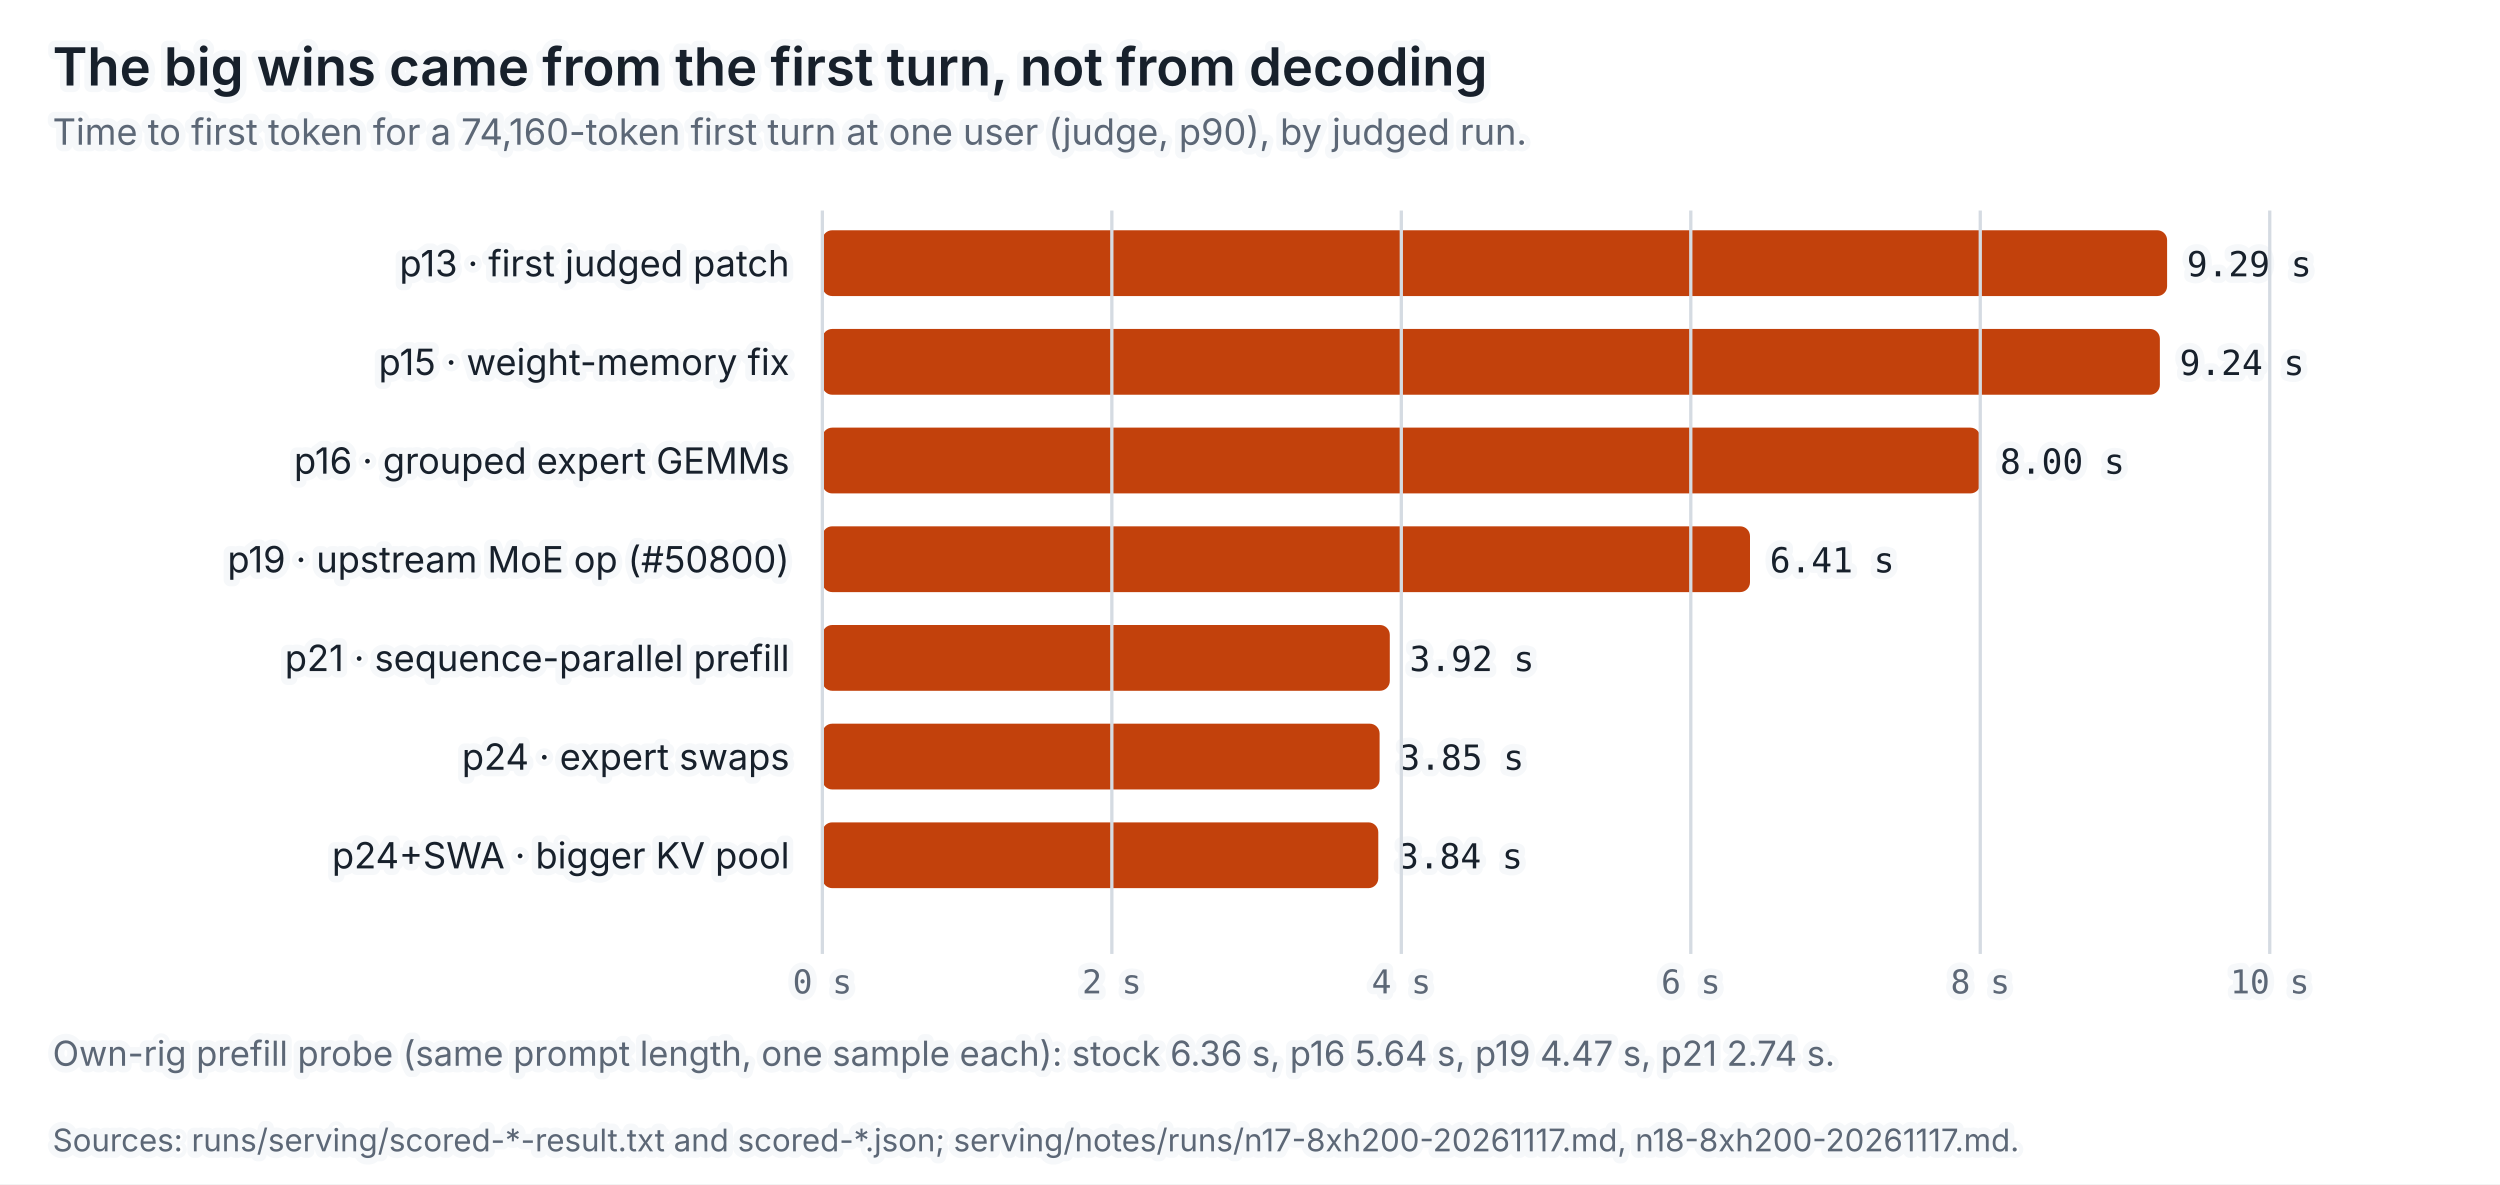
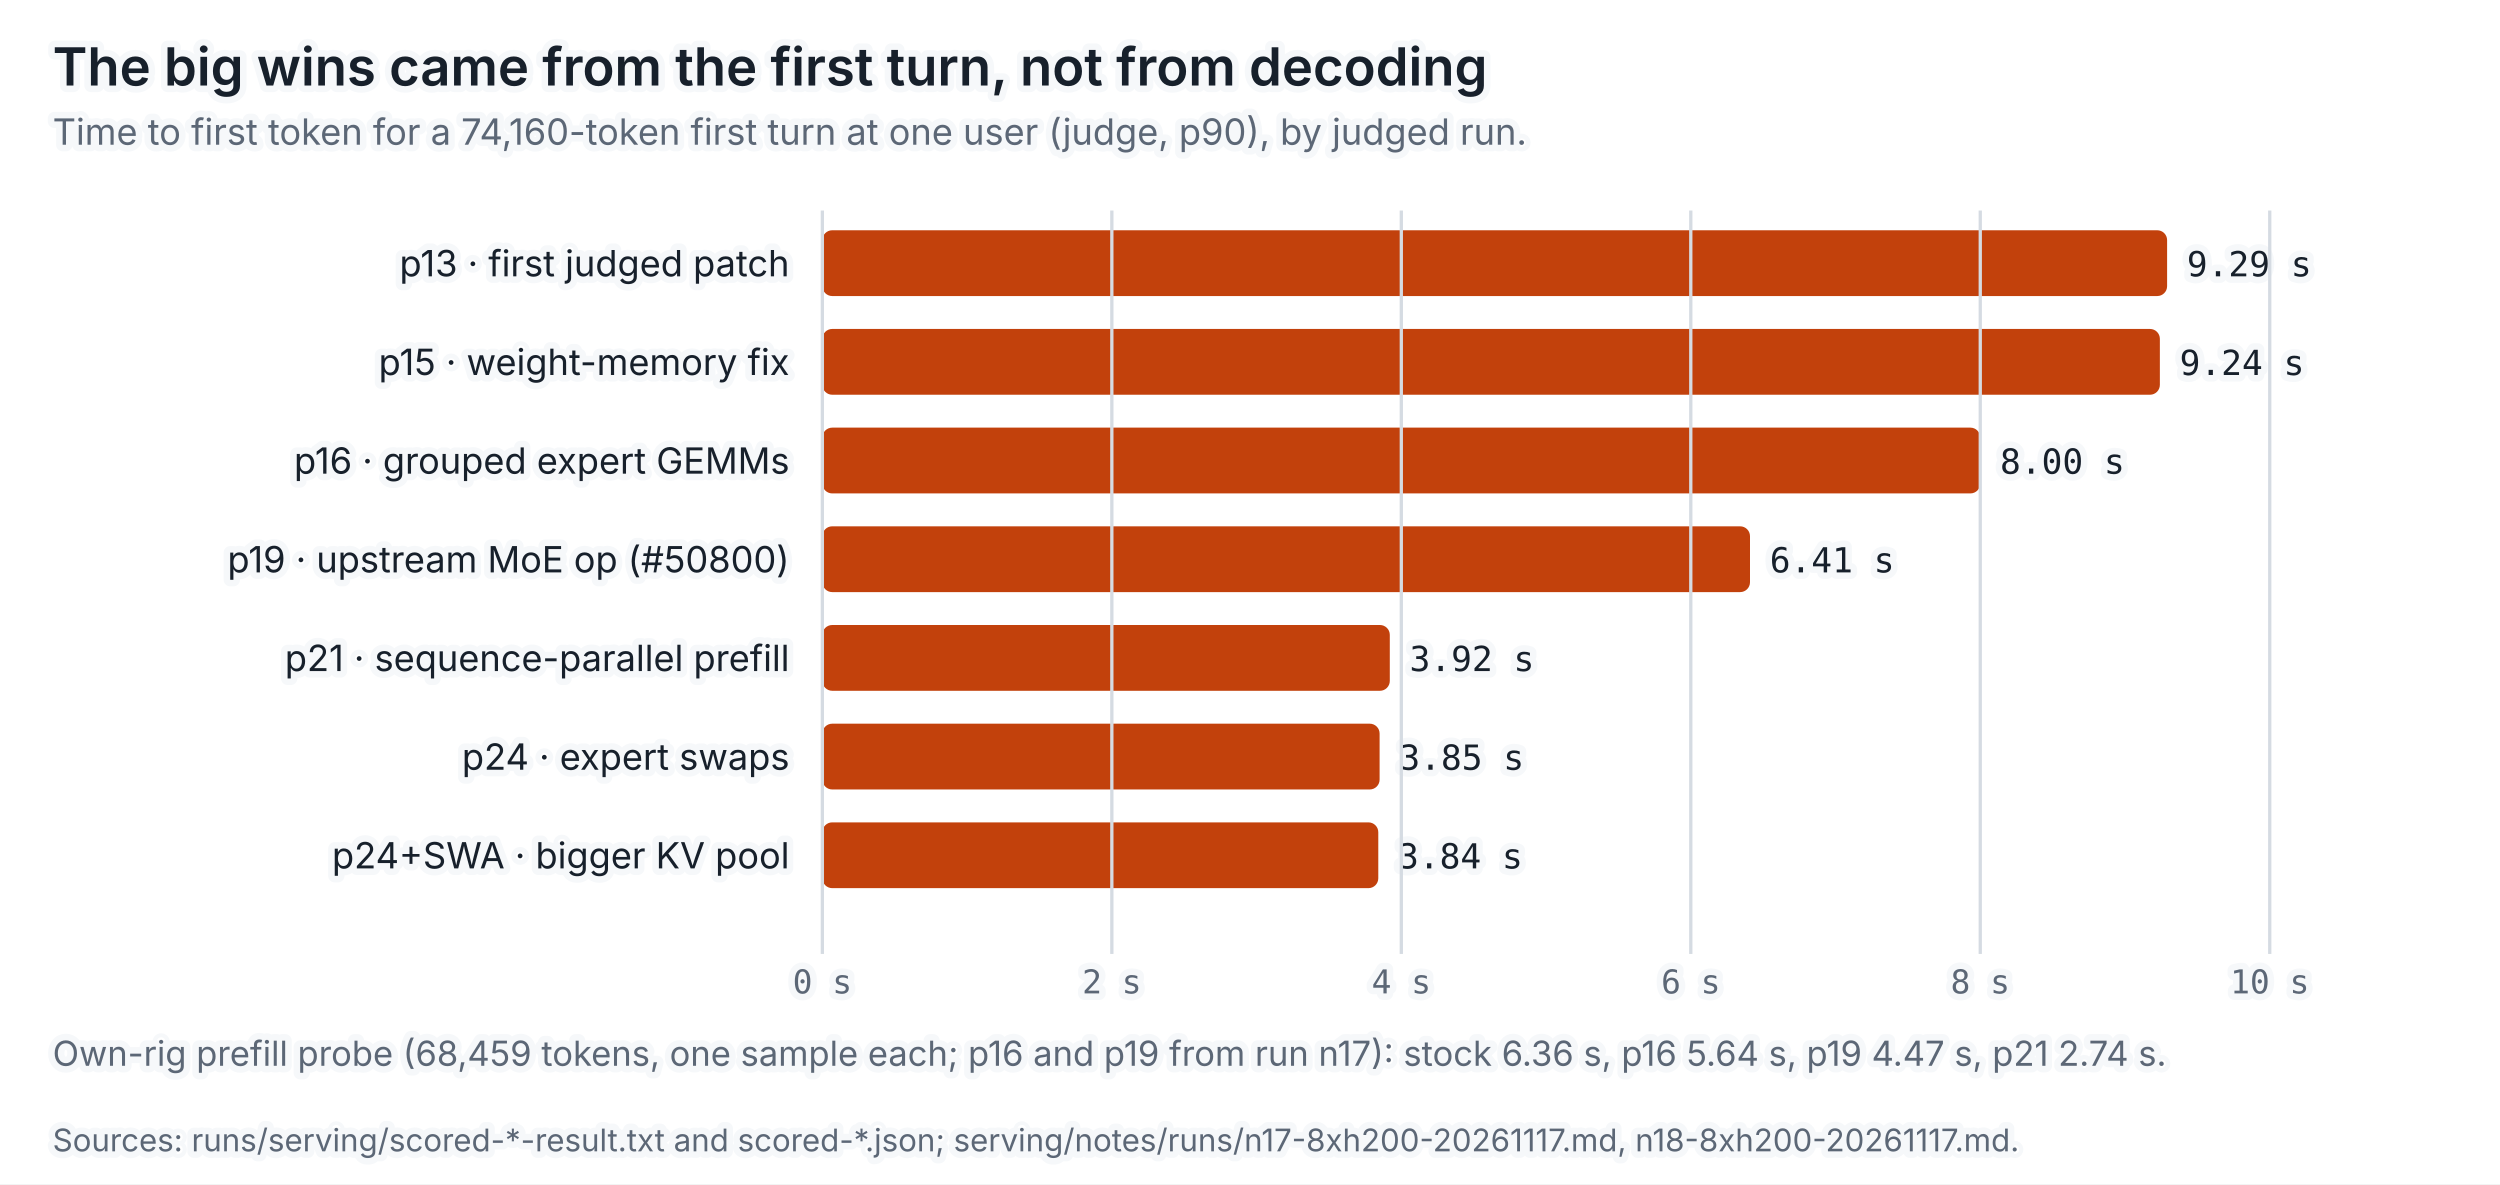
<svg xmlns="http://www.w3.org/2000/svg" viewBox="0 0 760 360" width="760" height="360" role="img">
  <rect width="760" height="360" fill="#ffffff" />
  <text x="16.0" y="26.0" font-size="16" fill="#17202b" text-anchor="start" font-weight="600" style="font-family:'Source Sans 3',system-ui,-apple-system,'Segoe UI',sans-serif;paint-order:stroke" stroke="#f6f8fa" stroke-width="4" stroke-linejoin="round">The big wins came from the first turn, not from decoding</text>
  <text x="16.0" y="44.0" font-size="11" fill="#5c6776" text-anchor="start" font-weight="400" style="font-family:'Source Sans 3',system-ui,-apple-system,'Segoe UI',sans-serif;paint-order:stroke" stroke="#f6f8fa" stroke-width="4" stroke-linejoin="round">Time to first token for a 74,160-token first turn at one user (judge, p90), by judged run.</text>
  <text x="240.0" y="84.0" font-size="11" fill="#17202b" text-anchor="end" font-weight="400" style="font-family:'Source Sans 3',system-ui,-apple-system,'Segoe UI',sans-serif;paint-order:stroke" stroke="#f6f8fa" stroke-width="4" stroke-linejoin="round">p13  ·  first judged patch</text>
  <rect x="250" y="70" width="408.8" height="20" rx="3" fill="#c2410c" />
  <text x="664.8" y="84.0" font-size="10.5" fill="#17202b" text-anchor="start" font-weight="400" style="font-family:'JetBrains Mono',ui-monospace,Menlo,monospace;paint-order:stroke" stroke="#f6f8fa" stroke-width="4" stroke-linejoin="round">9.29 s</text>
  <text x="240.0" y="114.0" font-size="11" fill="#17202b" text-anchor="end" font-weight="400" style="font-family:'Source Sans 3',system-ui,-apple-system,'Segoe UI',sans-serif;paint-order:stroke" stroke="#f6f8fa" stroke-width="4" stroke-linejoin="round">p15  ·  weight-memory fix</text>
  <rect x="250" y="100" width="406.6" height="20" rx="3" fill="#c2410c" />
  <text x="662.6" y="114.0" font-size="10.5" fill="#17202b" text-anchor="start" font-weight="400" style="font-family:'JetBrains Mono',ui-monospace,Menlo,monospace;paint-order:stroke" stroke="#f6f8fa" stroke-width="4" stroke-linejoin="round">9.24 s</text>
  <text x="240.0" y="144.0" font-size="11" fill="#17202b" text-anchor="end" font-weight="400" style="font-family:'Source Sans 3',system-ui,-apple-system,'Segoe UI',sans-serif;paint-order:stroke" stroke="#f6f8fa" stroke-width="4" stroke-linejoin="round">p16  ·  grouped expert GEMMs</text>
  <rect x="250" y="130" width="352.0" height="20" rx="3" fill="#c2410c" />
  <text x="608.0" y="144.0" font-size="10.5" fill="#17202b" text-anchor="start" font-weight="400" style="font-family:'JetBrains Mono',ui-monospace,Menlo,monospace;paint-order:stroke" stroke="#f6f8fa" stroke-width="4" stroke-linejoin="round">8.00 s</text>
  <text x="240.0" y="174.0" font-size="11" fill="#17202b" text-anchor="end" font-weight="400" style="font-family:'Source Sans 3',system-ui,-apple-system,'Segoe UI',sans-serif;paint-order:stroke" stroke="#f6f8fa" stroke-width="4" stroke-linejoin="round">p19  ·  upstream MoE op (#50800)</text>
  <rect x="250" y="160" width="282.0" height="20" rx="3" fill="#c2410c" />
  <text x="538.0" y="174.0" font-size="10.5" fill="#17202b" text-anchor="start" font-weight="400" style="font-family:'JetBrains Mono',ui-monospace,Menlo,monospace;paint-order:stroke" stroke="#f6f8fa" stroke-width="4" stroke-linejoin="round">6.41 s</text>
  <text x="240.0" y="204.0" font-size="11" fill="#17202b" text-anchor="end" font-weight="400" style="font-family:'Source Sans 3',system-ui,-apple-system,'Segoe UI',sans-serif;paint-order:stroke" stroke="#f6f8fa" stroke-width="4" stroke-linejoin="round">p21  ·  sequence-parallel prefill</text>
  <rect x="250" y="190" width="172.5" height="20" rx="3" fill="#c2410c" />
  <text x="428.5" y="204.0" font-size="10.5" fill="#17202b" text-anchor="start" font-weight="400" style="font-family:'JetBrains Mono',ui-monospace,Menlo,monospace;paint-order:stroke" stroke="#f6f8fa" stroke-width="4" stroke-linejoin="round">3.92 s</text>
  <text x="240.0" y="234.0" font-size="11" fill="#17202b" text-anchor="end" font-weight="400" style="font-family:'Source Sans 3',system-ui,-apple-system,'Segoe UI',sans-serif;paint-order:stroke" stroke="#f6f8fa" stroke-width="4" stroke-linejoin="round">p24  ·  expert swaps</text>
  <rect x="250" y="220" width="169.4" height="20" rx="3" fill="#c2410c" />
  <text x="425.4" y="234.0" font-size="10.5" fill="#17202b" text-anchor="start" font-weight="400" style="font-family:'JetBrains Mono',ui-monospace,Menlo,monospace;paint-order:stroke" stroke="#f6f8fa" stroke-width="4" stroke-linejoin="round">3.85 s</text>
  <text x="240.0" y="264.0" font-size="11" fill="#17202b" text-anchor="end" font-weight="400" style="font-family:'Source Sans 3',system-ui,-apple-system,'Segoe UI',sans-serif;paint-order:stroke" stroke="#f6f8fa" stroke-width="4" stroke-linejoin="round">p24+SWA  ·  bigger KV pool</text>
  <rect x="250" y="250" width="169.0" height="20" rx="3" fill="#c2410c" />
  <text x="425.0" y="264.0" font-size="10.5" fill="#17202b" text-anchor="start" font-weight="400" style="font-family:'JetBrains Mono',ui-monospace,Menlo,monospace;paint-order:stroke" stroke="#f6f8fa" stroke-width="4" stroke-linejoin="round">3.84 s</text>
  <line x1="250.0" y1="64" x2="250.0" y2="290" stroke="#d5dbe2" />
  <text x="250.0" y="302.0" font-size="10" fill="#5c6776" text-anchor="middle" font-weight="400" style="font-family:'JetBrains Mono',ui-monospace,Menlo,monospace;paint-order:stroke" stroke="#f6f8fa" stroke-width="4" stroke-linejoin="round">0 s</text>
  <line x1="338.0" y1="64" x2="338.0" y2="290" stroke="#d5dbe2" />
  <text x="338.0" y="302.0" font-size="10" fill="#5c6776" text-anchor="middle" font-weight="400" style="font-family:'JetBrains Mono',ui-monospace,Menlo,monospace;paint-order:stroke" stroke="#f6f8fa" stroke-width="4" stroke-linejoin="round">2 s</text>
  <line x1="426.0" y1="64" x2="426.0" y2="290" stroke="#d5dbe2" />
  <text x="426.0" y="302.0" font-size="10" fill="#5c6776" text-anchor="middle" font-weight="400" style="font-family:'JetBrains Mono',ui-monospace,Menlo,monospace;paint-order:stroke" stroke="#f6f8fa" stroke-width="4" stroke-linejoin="round">4 s</text>
  <line x1="514.0" y1="64" x2="514.0" y2="290" stroke="#d5dbe2" />
  <text x="514.0" y="302.0" font-size="10" fill="#5c6776" text-anchor="middle" font-weight="400" style="font-family:'JetBrains Mono',ui-monospace,Menlo,monospace;paint-order:stroke" stroke="#f6f8fa" stroke-width="4" stroke-linejoin="round">6 s</text>
  <line x1="602.0" y1="64" x2="602.0" y2="290" stroke="#d5dbe2" />
  <text x="602.0" y="302.0" font-size="10" fill="#5c6776" text-anchor="middle" font-weight="400" style="font-family:'JetBrains Mono',ui-monospace,Menlo,monospace;paint-order:stroke" stroke="#f6f8fa" stroke-width="4" stroke-linejoin="round">8 s</text>
  <line x1="690.0" y1="64" x2="690.0" y2="290" stroke="#d5dbe2" />
  <text x="690.0" y="302.0" font-size="10" fill="#5c6776" text-anchor="middle" font-weight="400" style="font-family:'JetBrains Mono',ui-monospace,Menlo,monospace;paint-order:stroke" stroke="#f6f8fa" stroke-width="4" stroke-linejoin="round">10 s</text>
-   <text x="16.0" y="324.0" font-size="10.5" fill="#5c6776" text-anchor="start" font-weight="400" style="font-family:'Source Sans 3',system-ui,-apple-system,'Segoe UI',sans-serif;paint-order:stroke" stroke="#f6f8fa" stroke-width="4" stroke-linejoin="round">Own-rig prefill probe (same prompt length, one sample each): stock 6.36 s, p16 5.64 s, p19 4.47 s, p21 2.74 s.</text>
+   <text x="16.0" y="324.0" font-size="10.5" fill="#5c6776" text-anchor="start" font-weight="400" style="font-family:'Source Sans 3',system-ui,-apple-system,'Segoe UI',sans-serif;paint-order:stroke" stroke="#f6f8fa" stroke-width="4" stroke-linejoin="round">Own-rig prefill probe (68,459 tokens, one sample each; p16 and p19 from run n17): stock 6.36 s, p16 5.64 s, p19 4.47 s, p21 2.74 s.</text>
  <text x="16.0" y="350.0" font-size="9.5" fill="#5c6776" text-anchor="start" font-weight="400" style="font-family:'Source Sans 3',system-ui,-apple-system,'Segoe UI',sans-serif;paint-order:stroke" stroke="#f6f8fa" stroke-width="4" stroke-linejoin="round">Sources: runs/serving/scored-*-result.txt and scored-*.json; serving/notes/runs/n17-8xh200-20261117.md, n18-8xh200-20261117.md.</text>
</svg>
